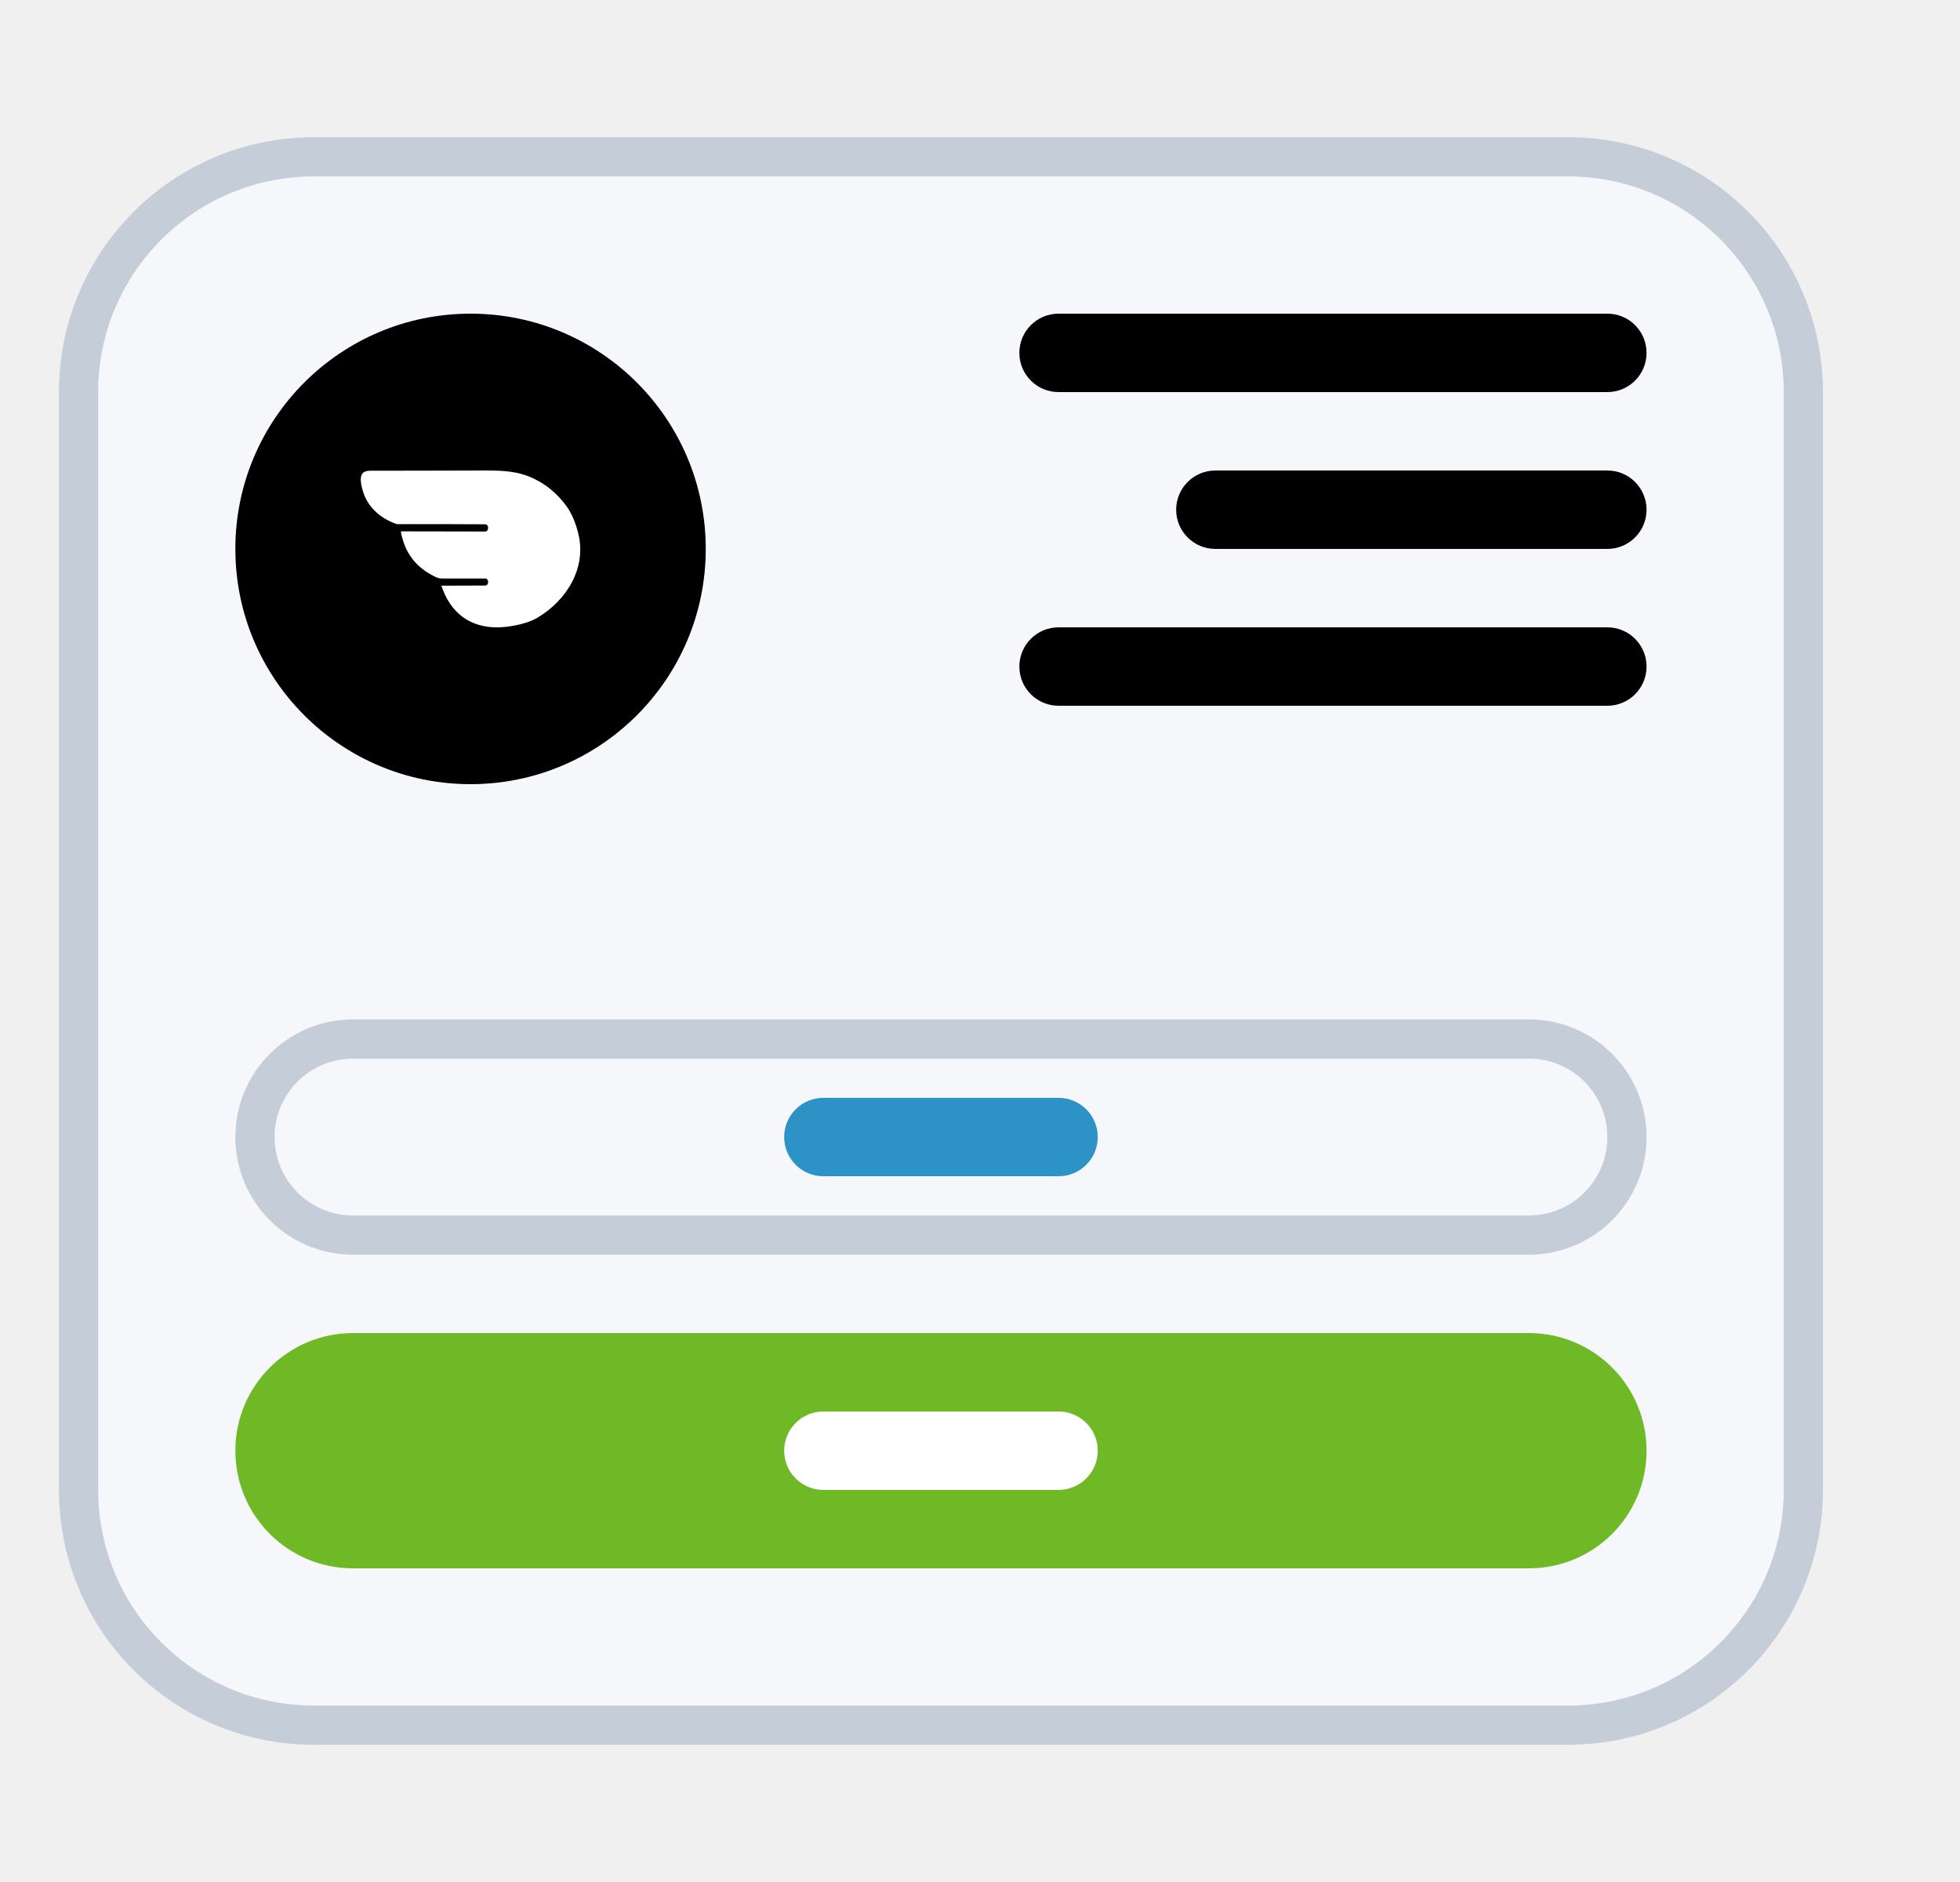
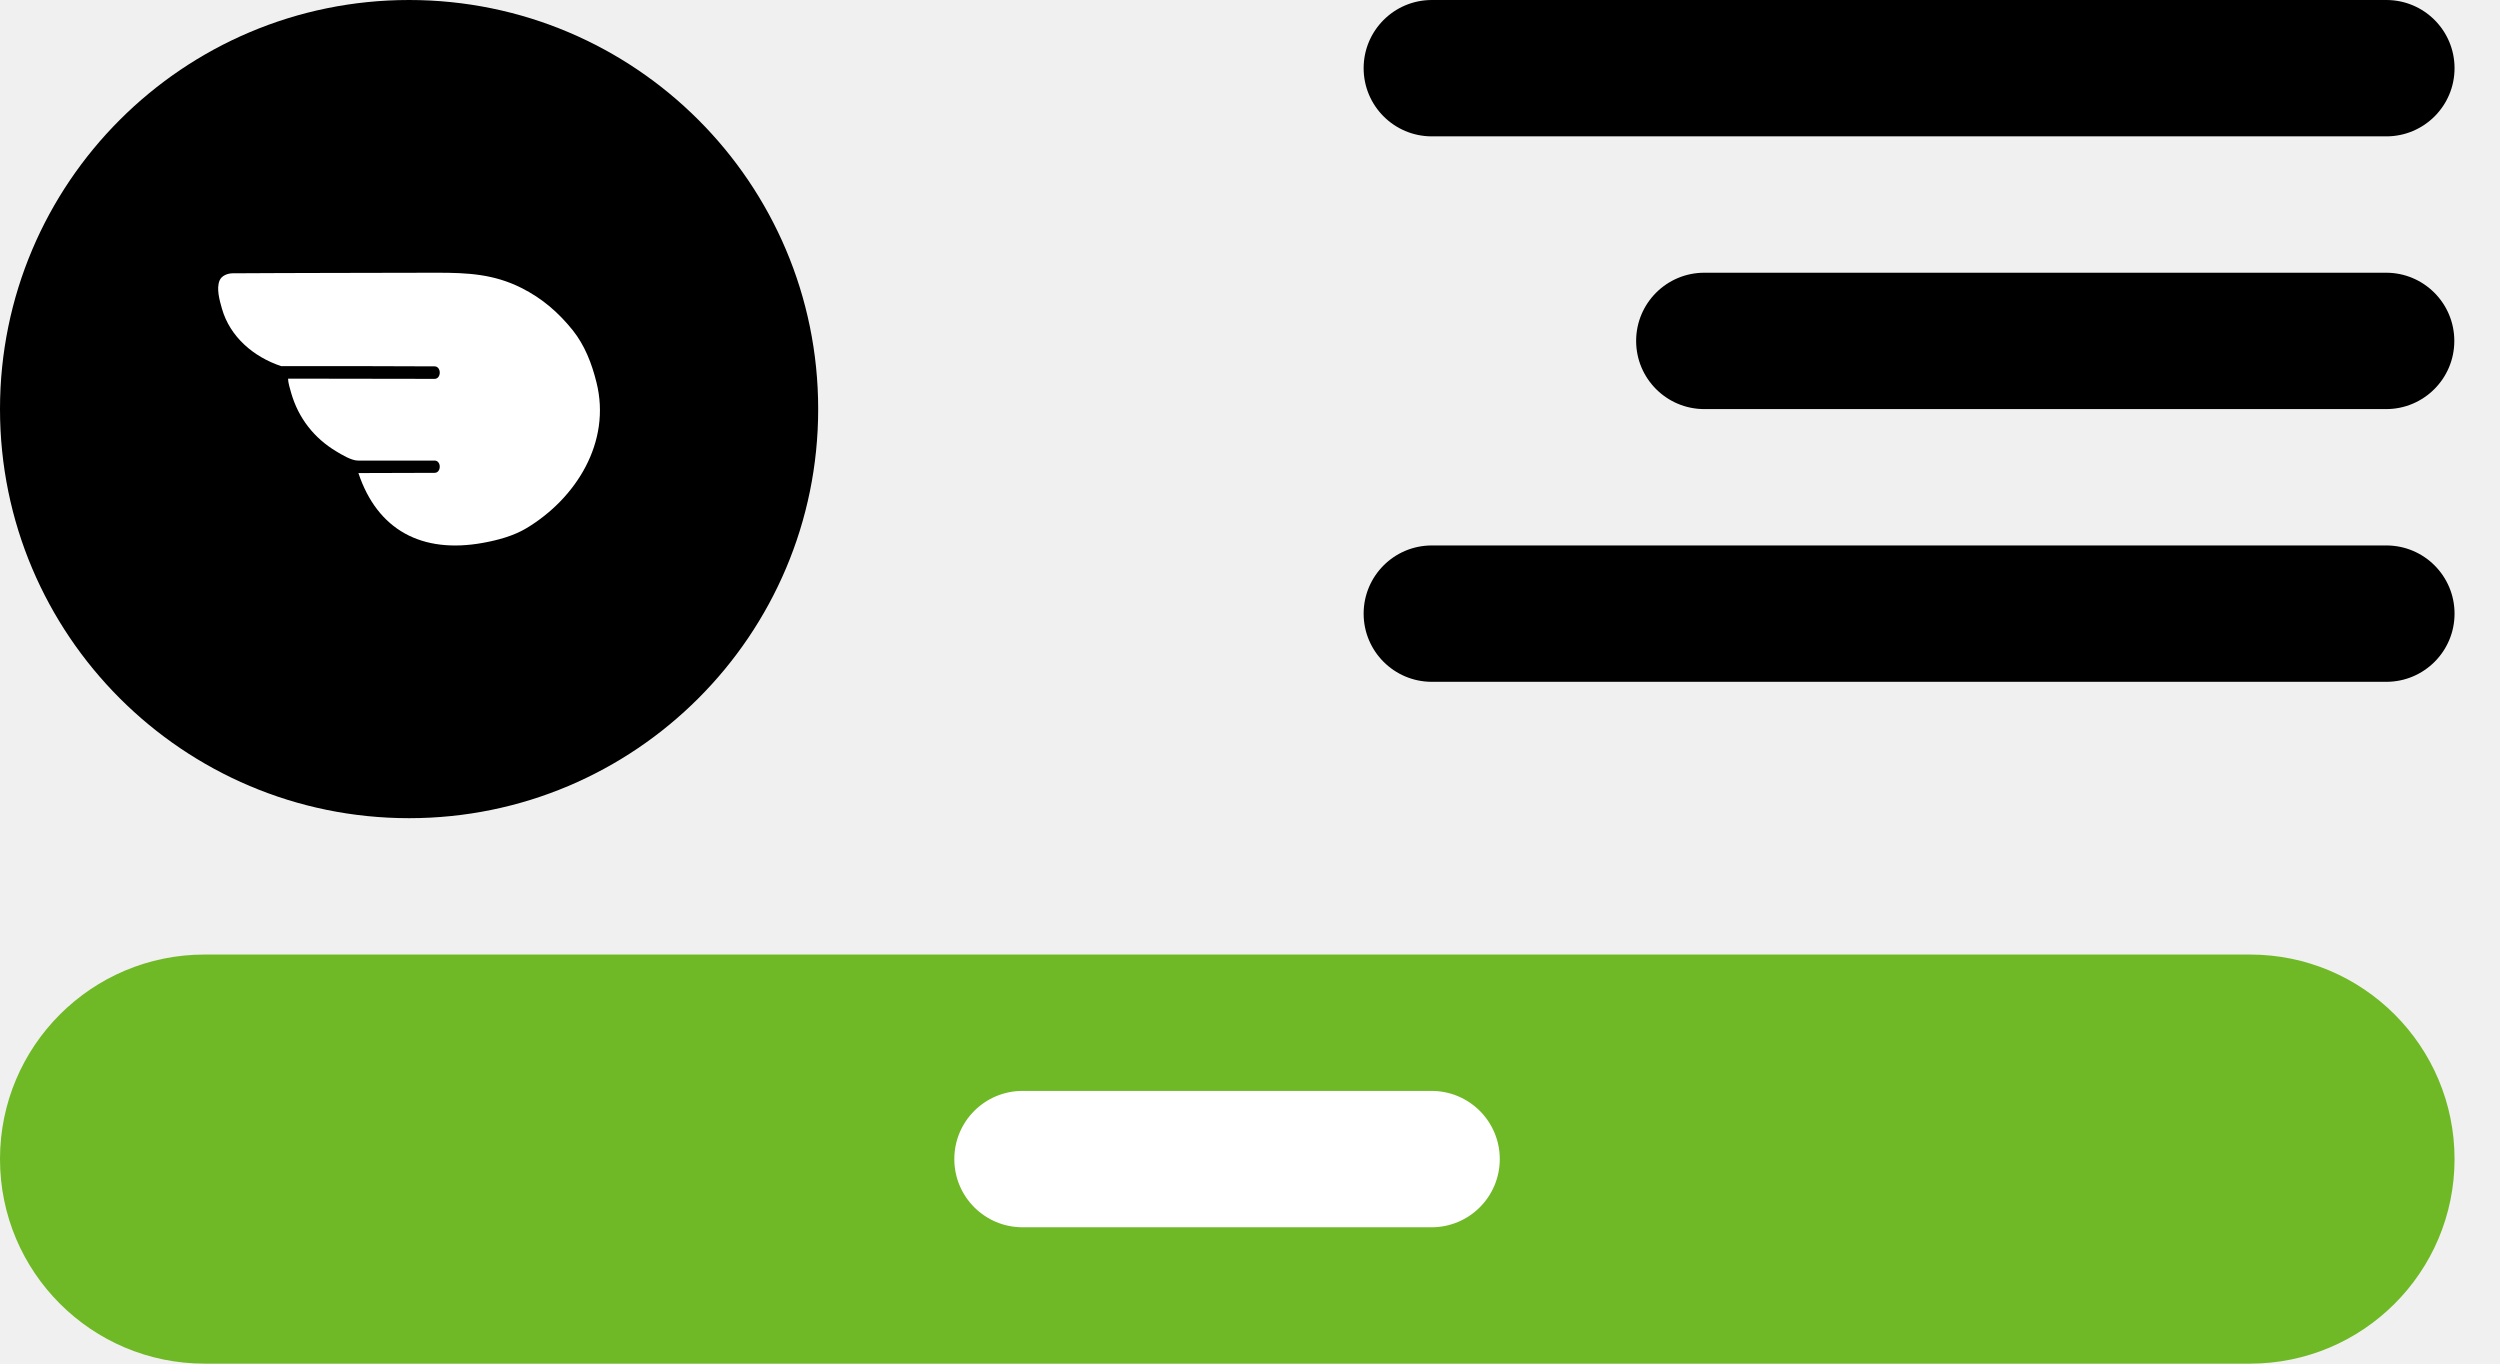
- <svg xmlns="http://www.w3.org/2000/svg" width="25" height="24" viewBox="0 0 25 24" fill="none">
-   <g clip-path="url(#clip0_623_1197)">
-     <rect x="1.002" y="2" width="22" height="20" rx="3" fill="#F5F7FA" stroke="#C5CDD9" stroke-width="0.5" />
-     <path d="M6.002 10C7.659 10 9.002 8.657 9.002 7C9.002 5.343 7.659 4 6.002 4C4.345 4 3.002 5.343 3.002 7C3.002 8.657 4.345 10 6.002 10Z" fill="black" />
-     <path fill-rule="evenodd" clip-rule="evenodd" d="M6.188 6.686L5.666 6.684H5.063C4.861 6.617 4.689 6.471 4.629 6.263C4.611 6.201 4.588 6.117 4.612 6.057C4.626 6.02 4.671 6.004 4.709 6.003C4.934 6.002 5.158 6.002 5.383 6.002C5.797 6.001 5.793 6 6.206 6C6.433 6 6.622 6.01 6.824 6.111C6.979 6.188 7.098 6.292 7.201 6.422C7.29 6.532 7.342 6.666 7.376 6.804C7.486 7.243 7.225 7.656 6.862 7.873C6.769 7.93 6.651 7.961 6.544 7.981C6.095 8.062 5.769 7.886 5.63 7.469L6.188 7.467C6.239 7.467 6.239 7.377 6.188 7.377C6.188 7.377 5.863 7.378 5.626 7.377C5.578 7.377 5.506 7.333 5.467 7.31C5.306 7.213 5.19 7.067 5.137 6.88C5.128 6.85 5.114 6.806 5.114 6.776L6.188 6.778C6.239 6.778 6.239 6.686 6.188 6.686Z" fill="white" />
-     <rect x="3.252" y="13.25" width="17.5" height="2.5" rx="1.25" fill="#F5F7FA" stroke="#C5CDD9" stroke-width="0.5" />
-     <rect x="13.002" y="4" width="8" height="1" rx="0.5" fill="black" />
-     <rect x="15.002" y="6" width="6" height="1" rx="0.5" fill="black" />
-     <rect x="13.002" y="8" width="8" height="1" rx="0.5" fill="black" />
-     <rect x="3.002" y="17" width="18" height="3" rx="1.5" fill="#6EB925" />
-     <rect x="10.002" y="18" width="4" height="1" rx="0.5" fill="white" />
-     <rect x="10.002" y="14" width="4" height="1" rx="0.5" fill="#2D93C7" />
-   </g>
-   <defs>
-     <clipPath id="clip0_623_1197">
-       <rect width="24" height="24" fill="white" transform="translate(0.00195312)" />
-     </clipPath>
-   </defs>
+ <svg xmlns="http://www.w3.org/2000/svg" width="22" height="12" viewBox="0 0 22 12" fill="none">
+   <path d="M3.6 7.2C5.588 7.2 7.2 5.588 7.2 3.6C7.2 1.612 5.588 0 3.6 0C1.612 0 0 1.612 0 3.6C0 5.588 1.612 7.2 3.6 7.2Z" fill="black" />
+   <path fill-rule="evenodd" clip-rule="evenodd" d="M3.824 3.224L3.197 3.222H2.474C2.232 3.141 2.024 2.965 1.953 2.716C1.932 2.642 1.903 2.541 1.932 2.469C1.95 2.425 2.004 2.405 2.048 2.405C2.318 2.403 2.588 2.403 2.858 2.402C3.354 2.402 3.349 2.4 3.846 2.4C4.118 2.4 4.345 2.412 4.587 2.533C4.773 2.626 4.915 2.751 5.04 2.906C5.146 3.039 5.208 3.199 5.249 3.365C5.381 3.892 5.068 4.387 4.633 4.648C4.52 4.716 4.379 4.754 4.251 4.777C3.712 4.875 3.321 4.664 3.154 4.163L3.824 4.161C3.885 4.161 3.885 4.053 3.824 4.053C3.824 4.053 3.433 4.054 3.149 4.053C3.092 4.053 3.005 4 2.959 3.972C2.765 3.856 2.626 3.68 2.562 3.457C2.552 3.421 2.535 3.368 2.535 3.332L3.824 3.334C3.885 3.334 3.885 3.224 3.824 3.224Z" fill="white" />
+   <rect x="12" width="9.6" height="1.2" rx="0.6" fill="black" />
+   <rect x="14.398" y="2.4" width="7.2" height="1.2" rx="0.6" fill="black" />
+   <rect x="12" y="4.8" width="9.6" height="1.2" rx="0.6" fill="black" />
+   <rect y="8.4" width="21.6" height="3.6" rx="1.8" fill="#6EB925" />
+   <rect x="8.398" y="9.6" width="4.8" height="1.2" rx="0.6" fill="white" />
</svg>
